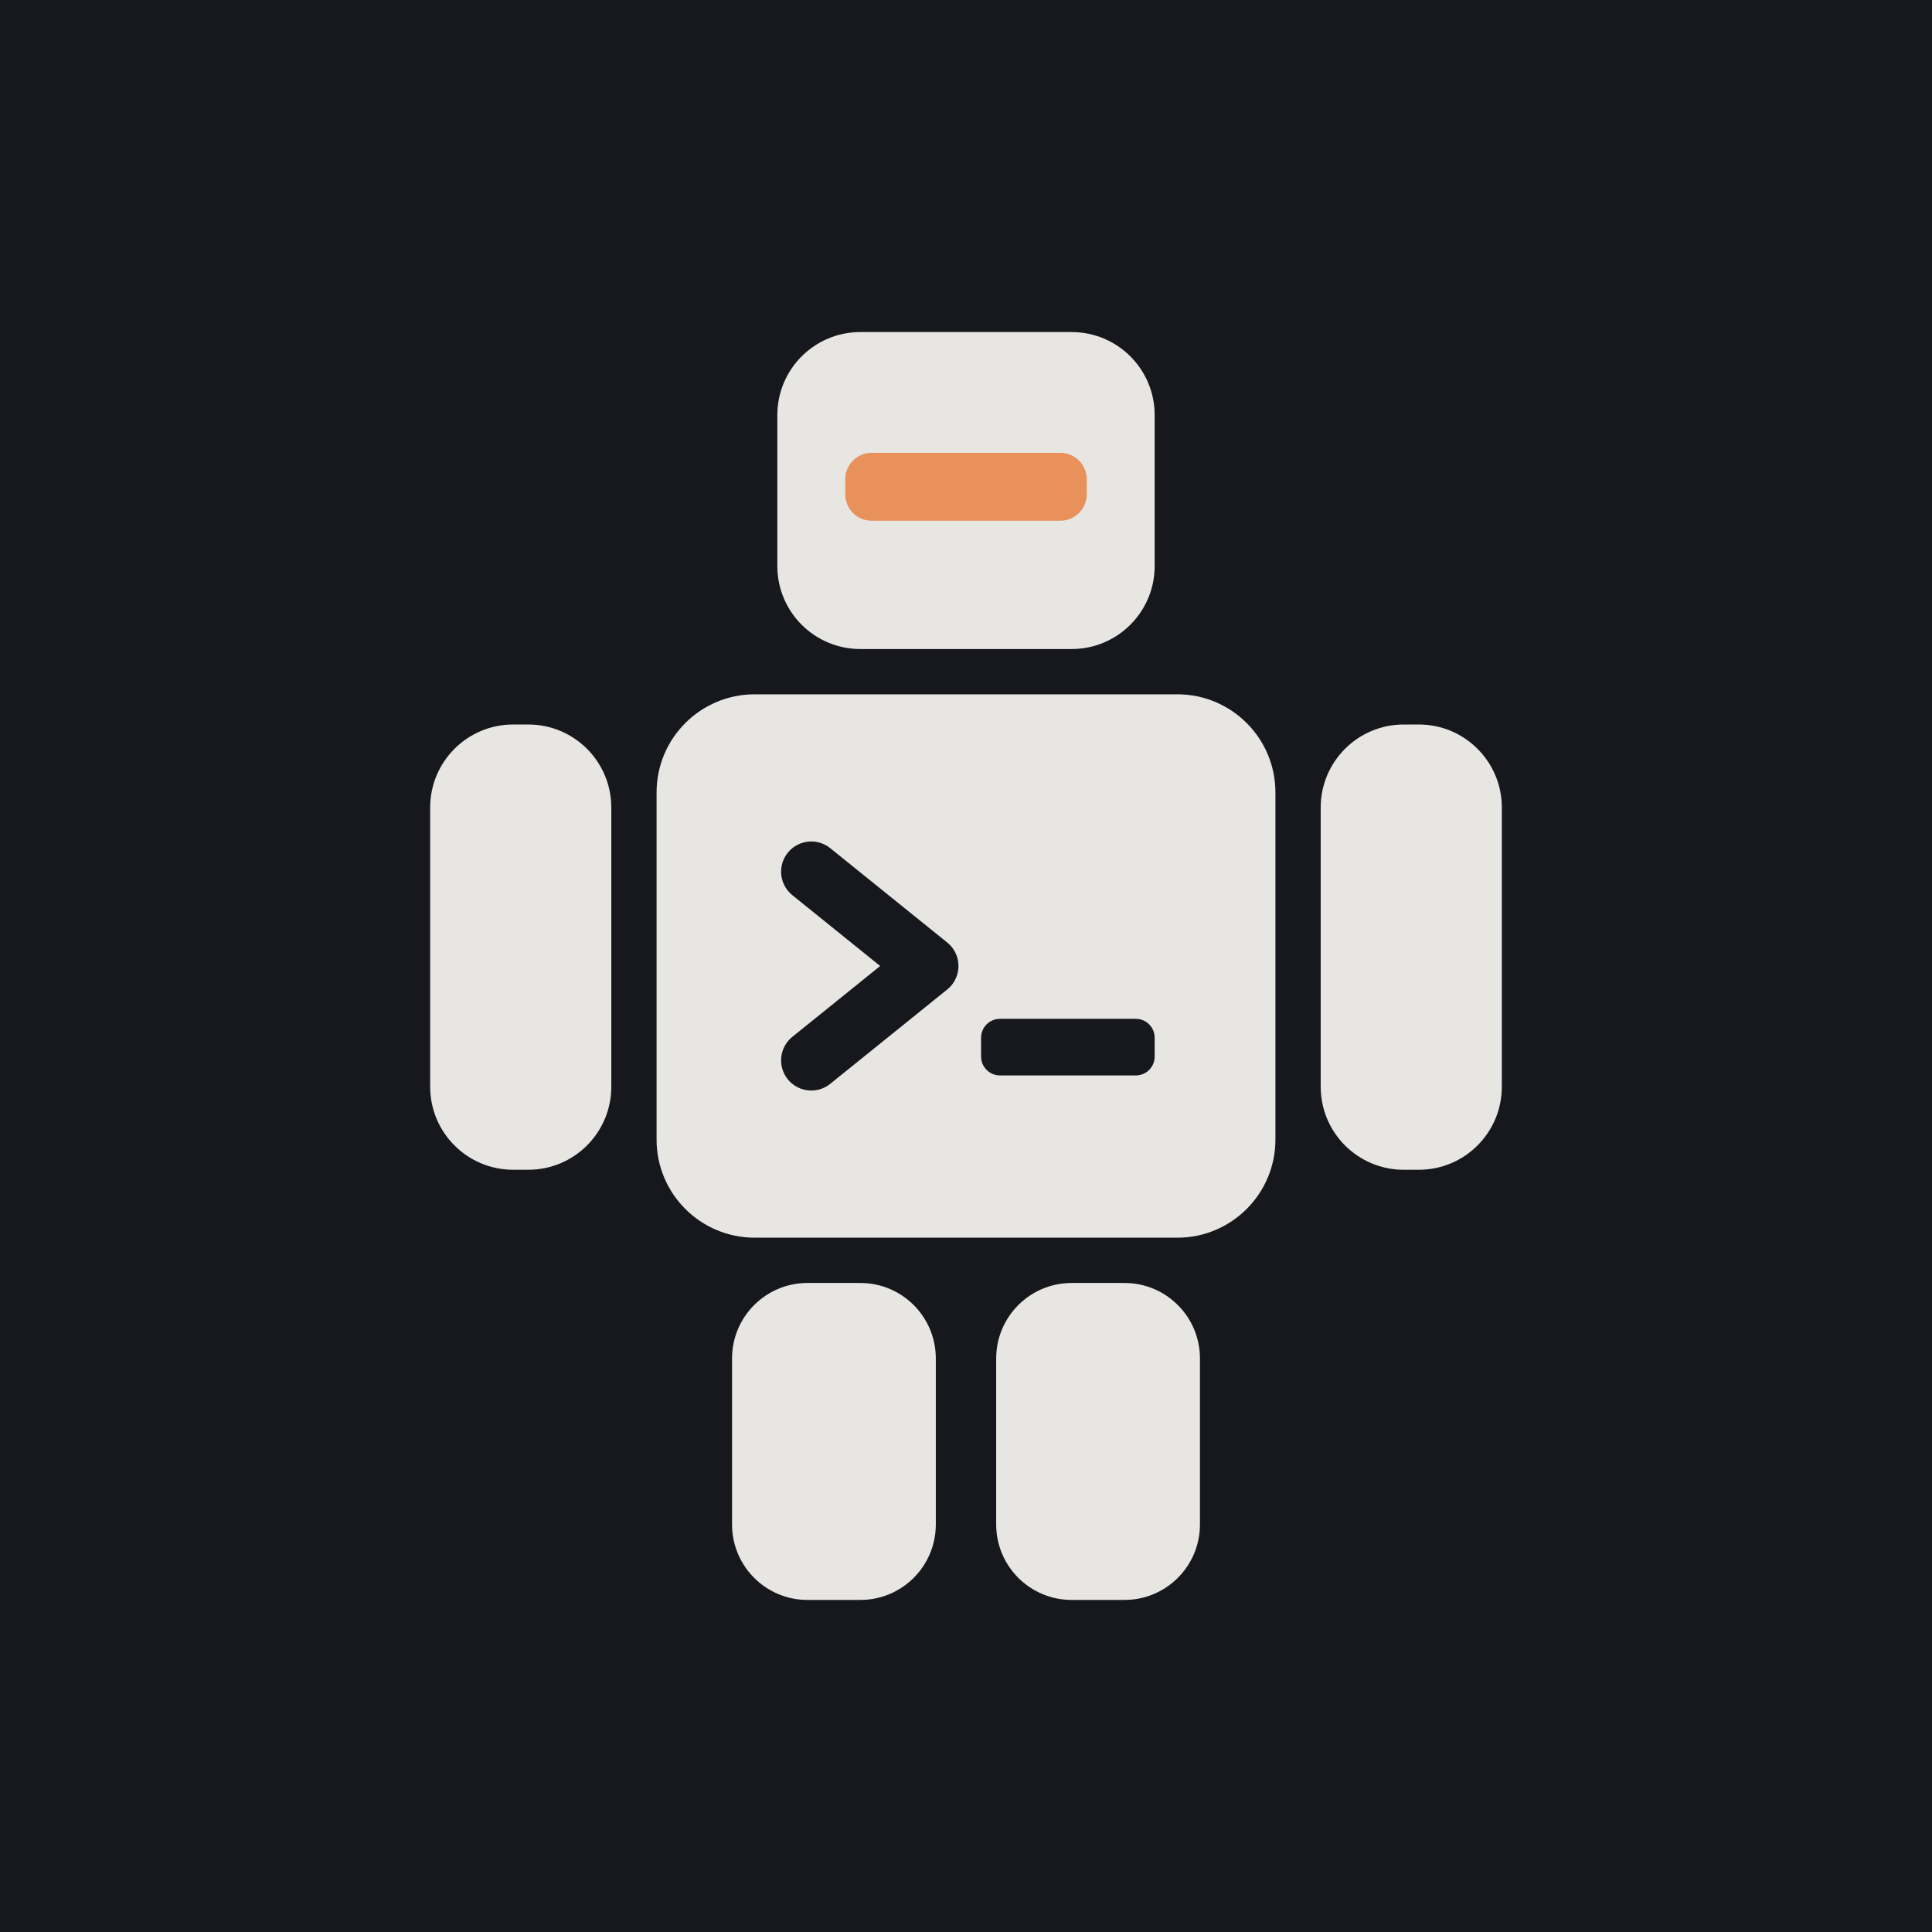
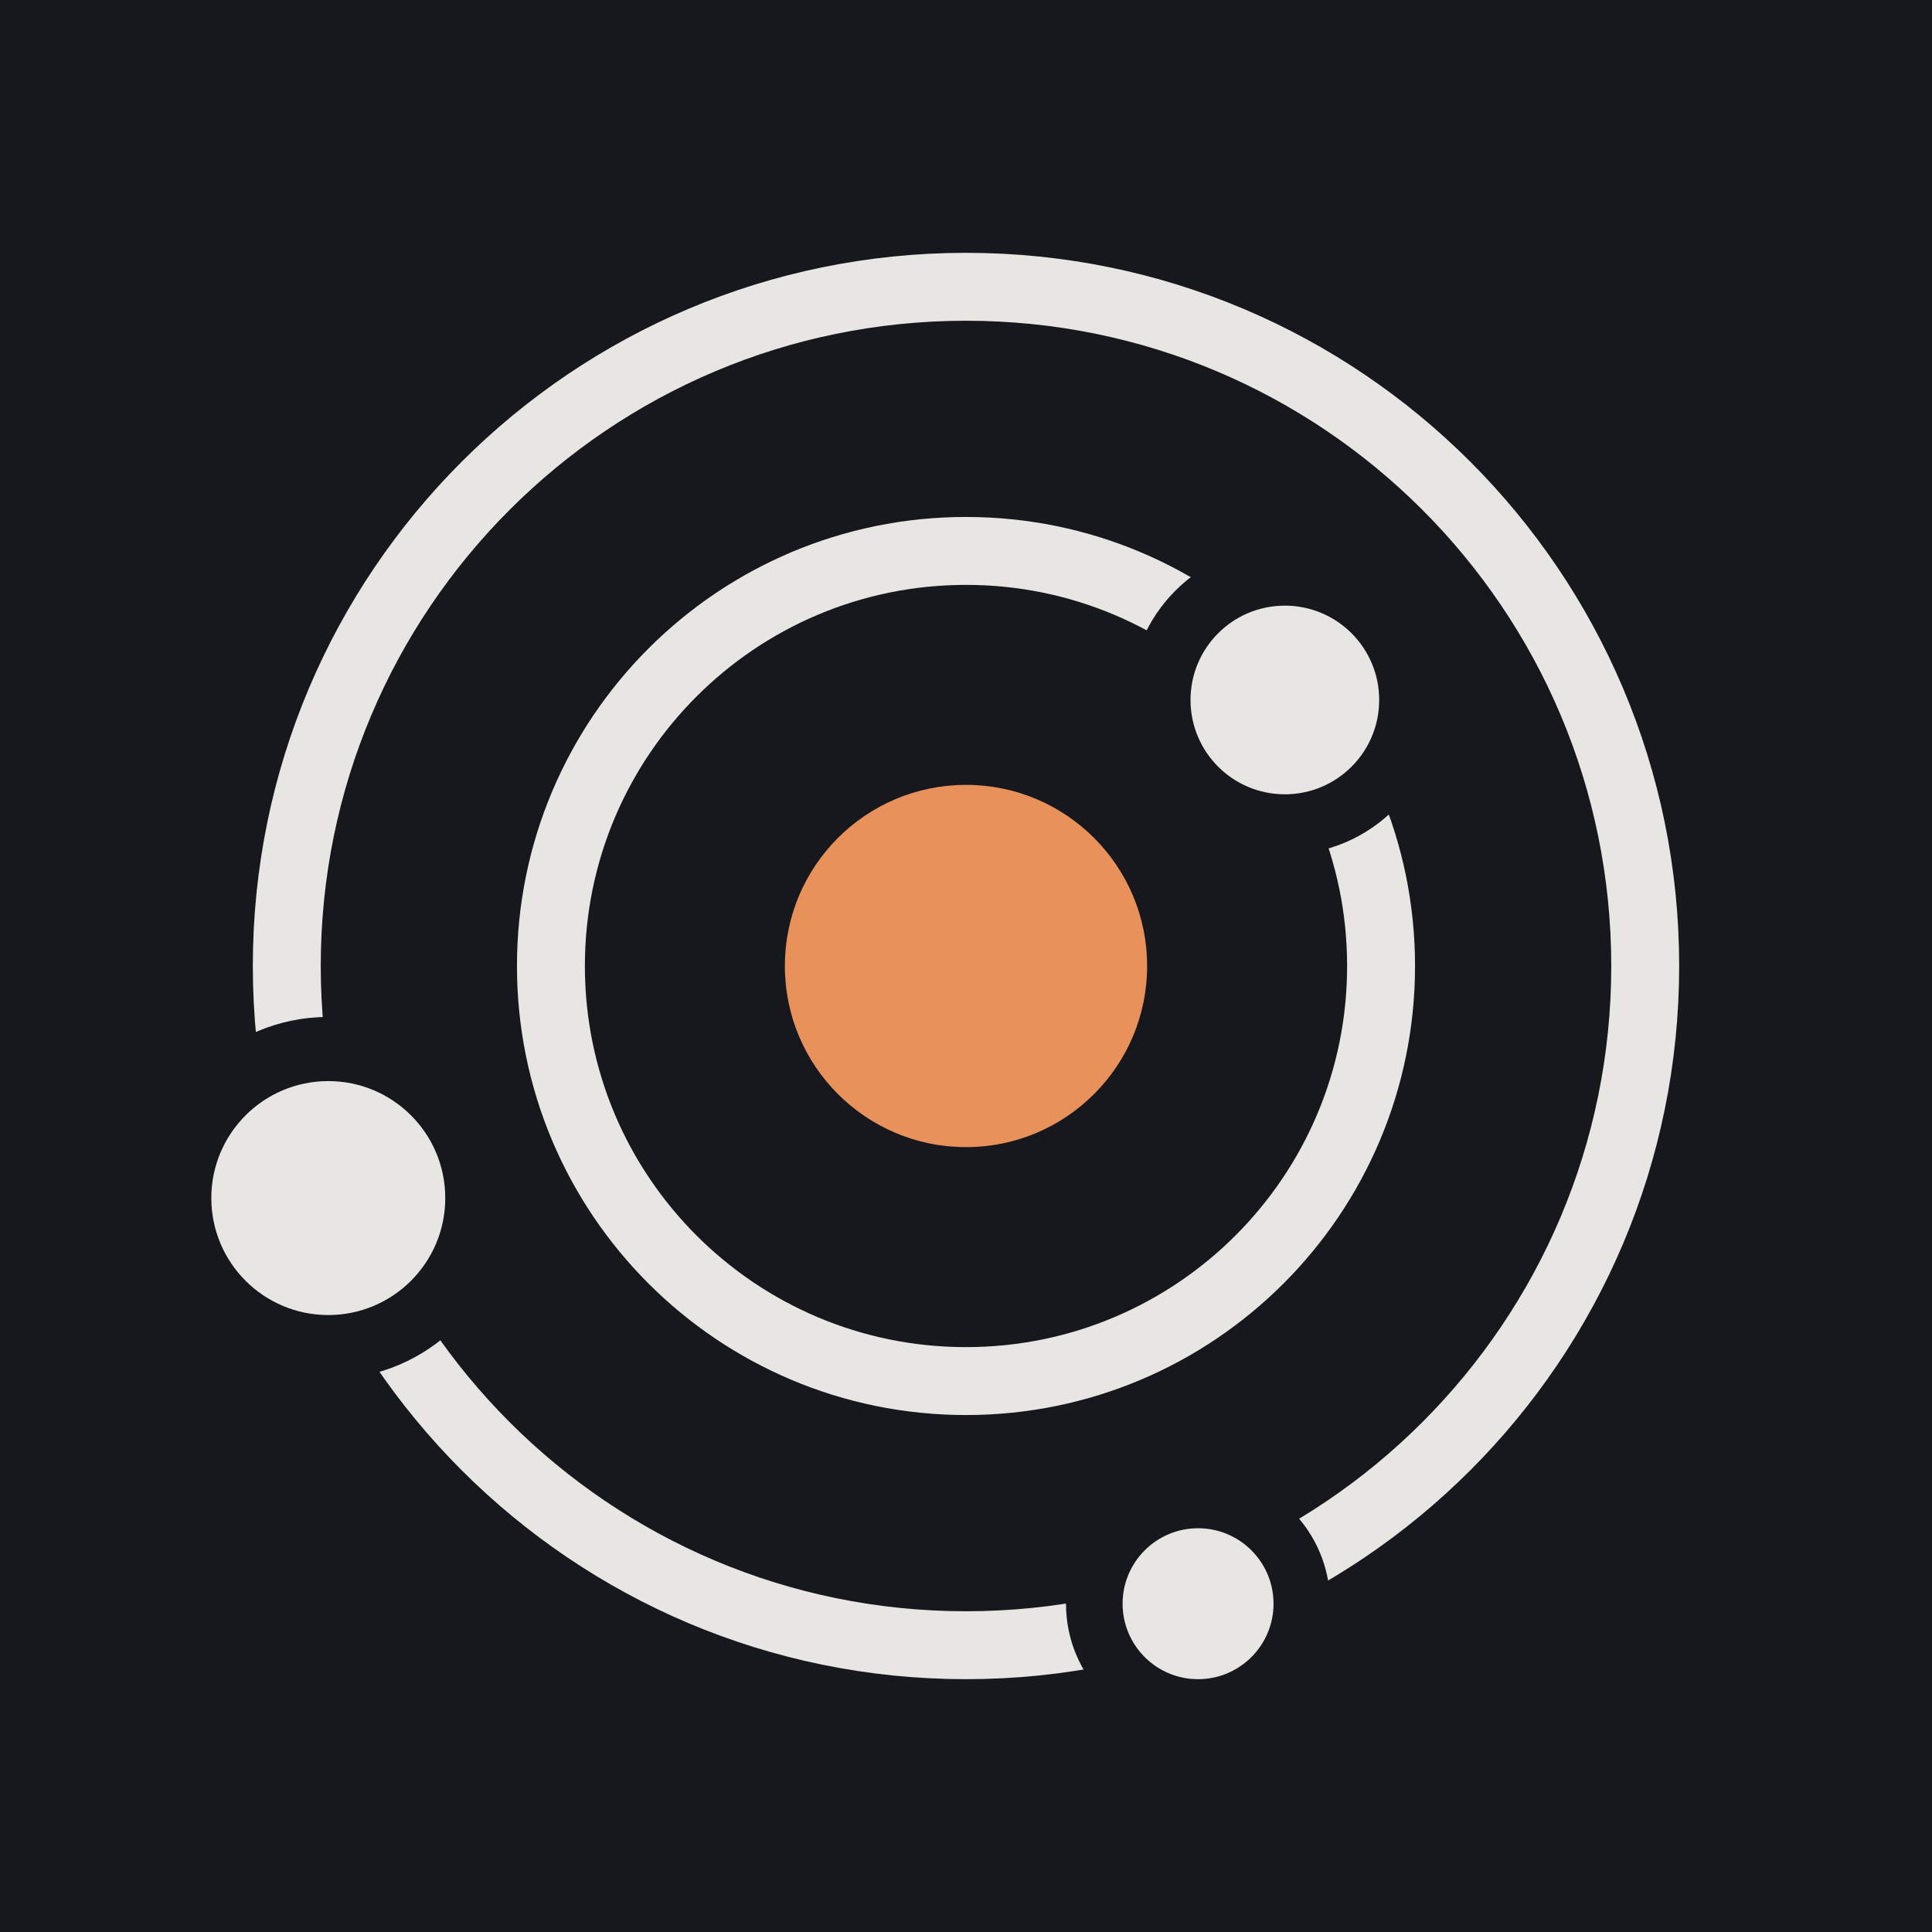
<svg xmlns="http://www.w3.org/2000/svg" viewBox="0 0 1024 1024" fill="none">
  <rect width="1024" height="1024" fill="#16181D" />
-   <rect x="412" y="176" width="200" height="168" rx="44" fill="#E8E6E3" />
-   <rect x="448" y="240" width="128" height="36" rx="14" fill="#E8915A" />
-   <rect x="348" y="368" width="328" height="288" rx="52" fill="#E8E6E3" />
-   <rect x="228" y="384" width="96" height="236" rx="44" fill="#E8E6E3" />
-   <rect x="700" y="384" width="96" height="236" rx="44" fill="#E8E6E3" />
-   <rect x="388" y="680" width="108" height="168" rx="40" fill="#E8E6E3" />
-   <rect x="528" y="680" width="108" height="168" rx="40" fill="#E8E6E3" />
-   <path d="M430 462 492 512 430 562" stroke="#16181D" stroke-width="32" stroke-linecap="round" stroke-linejoin="round" />
-   <rect x="520" y="540" width="92" height="30" rx="10" fill="#16181D" />
+   <circle cx="512" cy="512" r="360" stroke="#E8E6E3" stroke-width="36" />
+   <circle cx="512" cy="512" r="220" stroke="#E8E6E3" stroke-width="36" />
+   <circle cx="681" cy="371" r="82" fill="#16181D" />
+   <circle cx="174" cy="635" r="96" fill="#16181D" />
+   <circle cx="635" cy="850" r="70" fill="#16181D" />
+   <circle cx="681" cy="371" r="50" fill="#E8E6E3" />
+   <circle cx="174" cy="635" r="62" fill="#E8E6E3" />
+   <circle cx="635" cy="850" r="40" fill="#E8E6E3" />
+   <circle cx="512" cy="512" r="96" fill="#E8915A" />
</svg>
